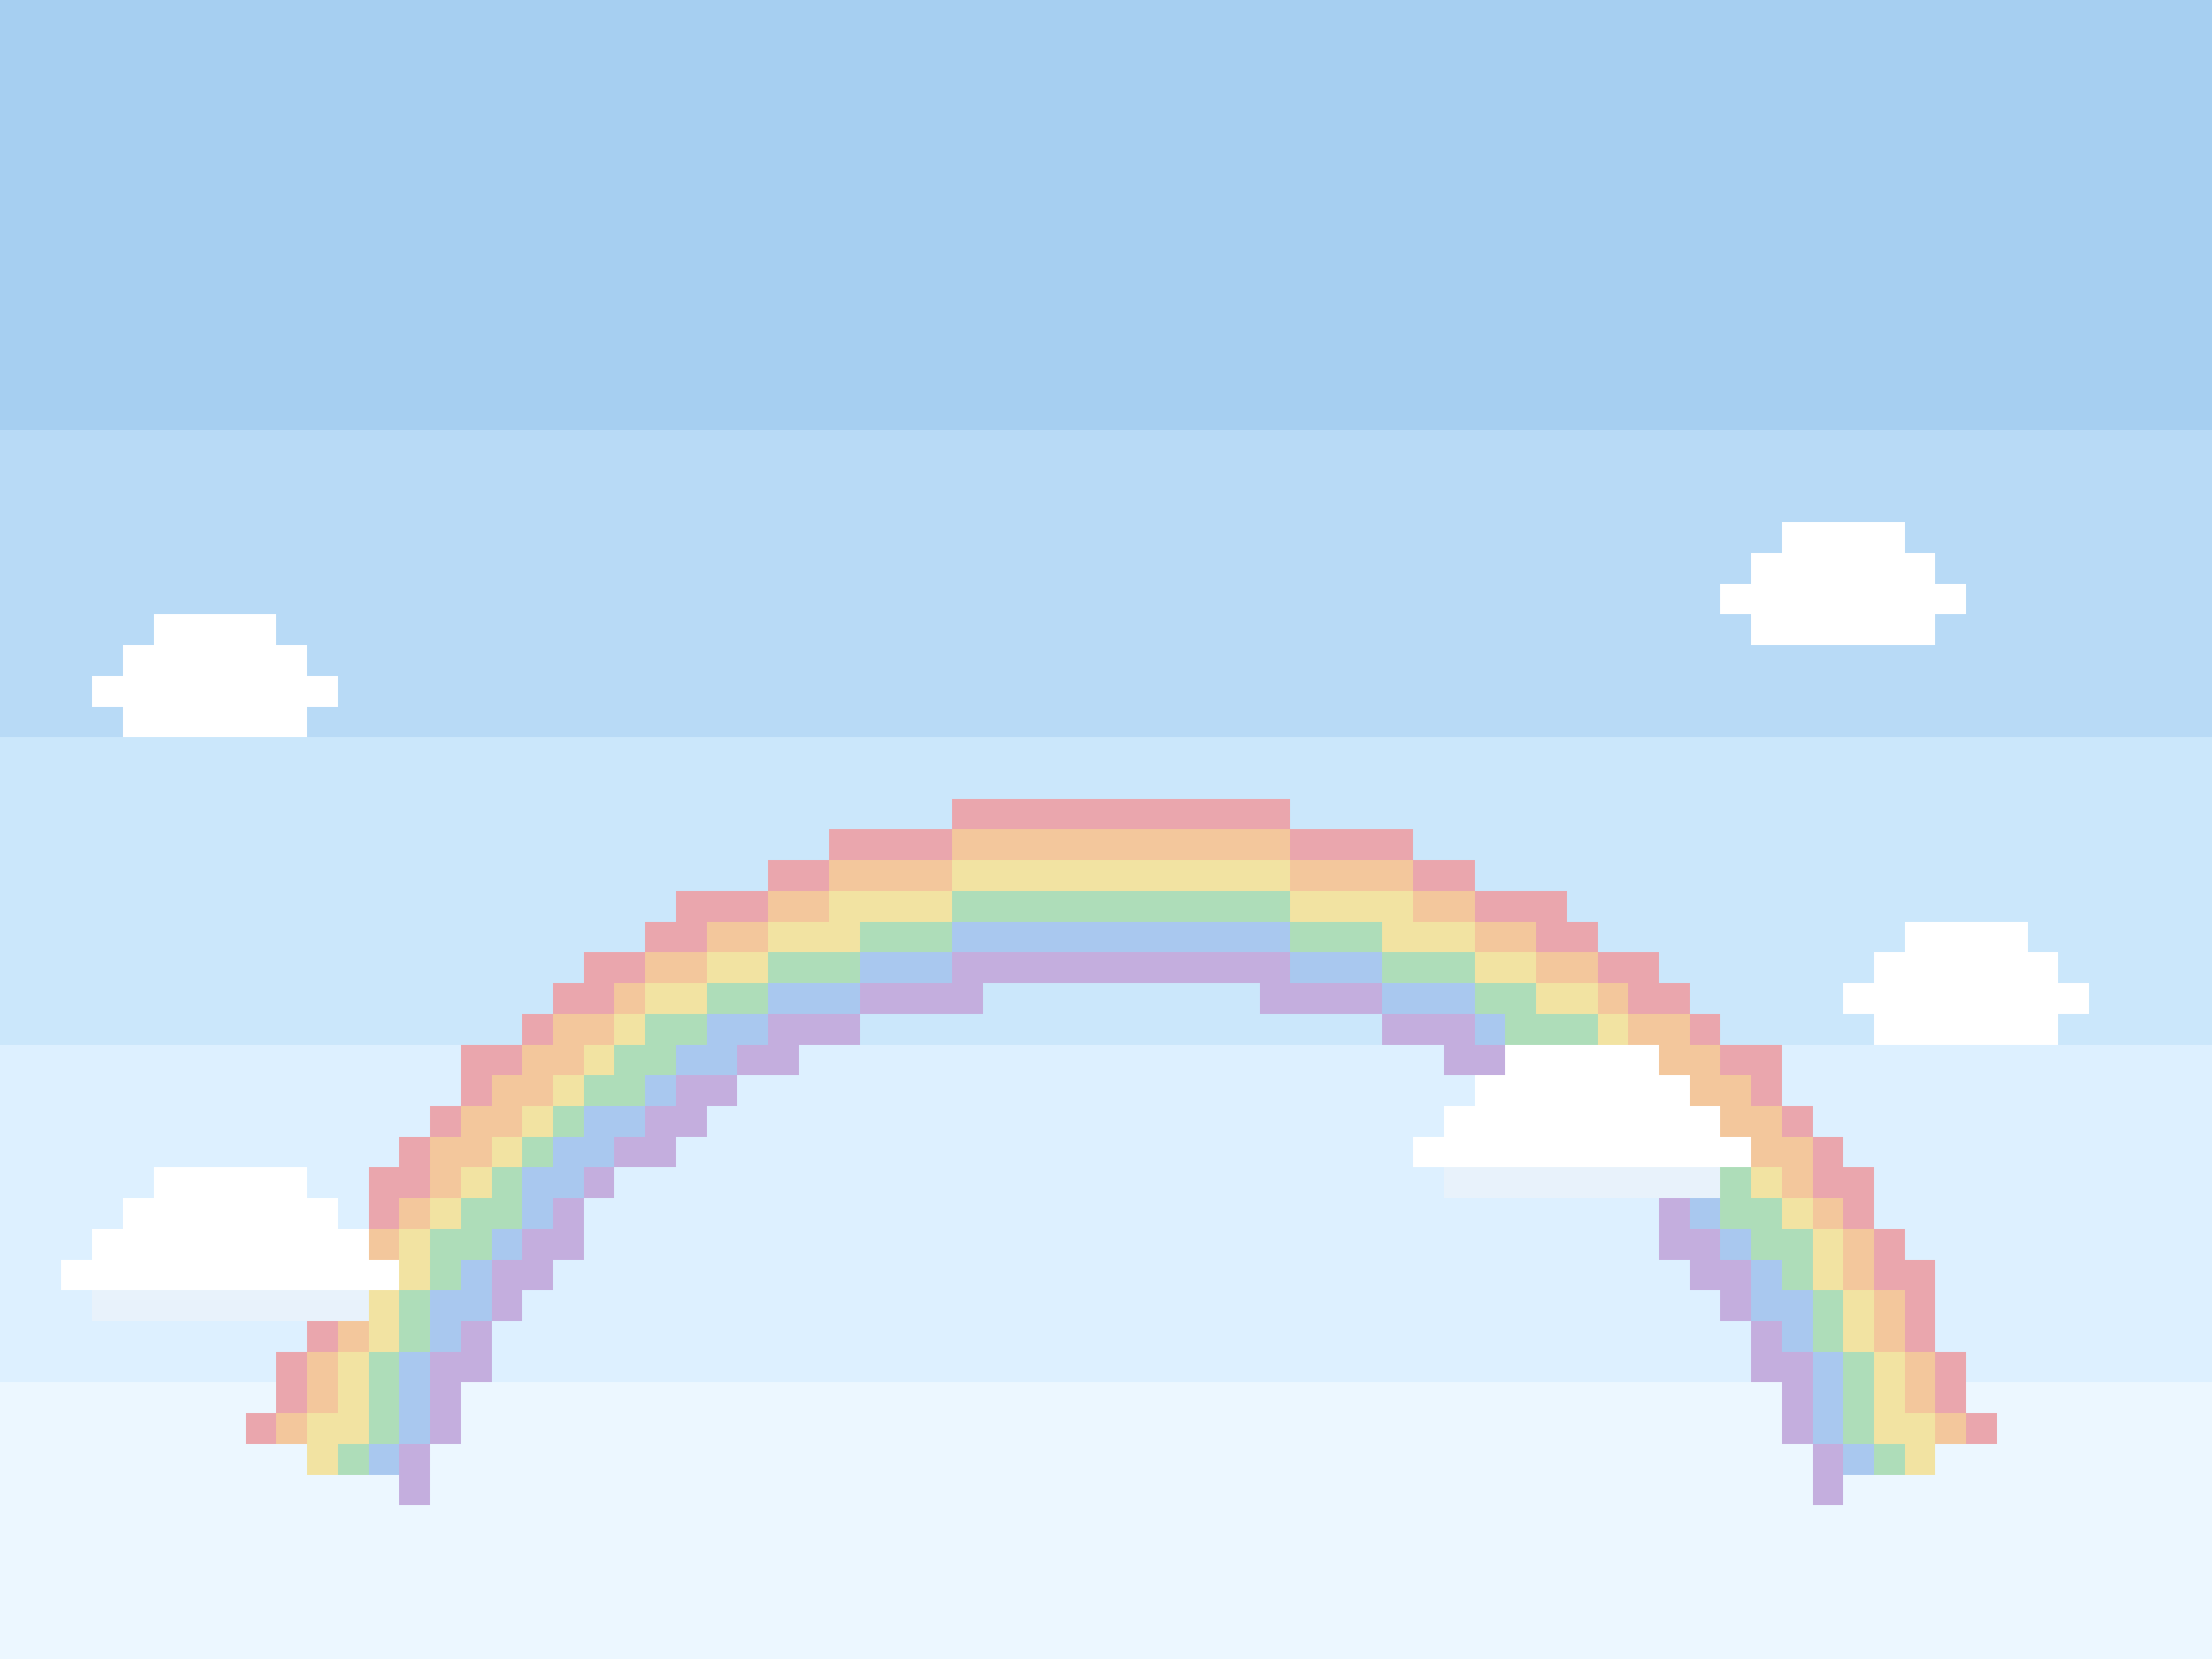
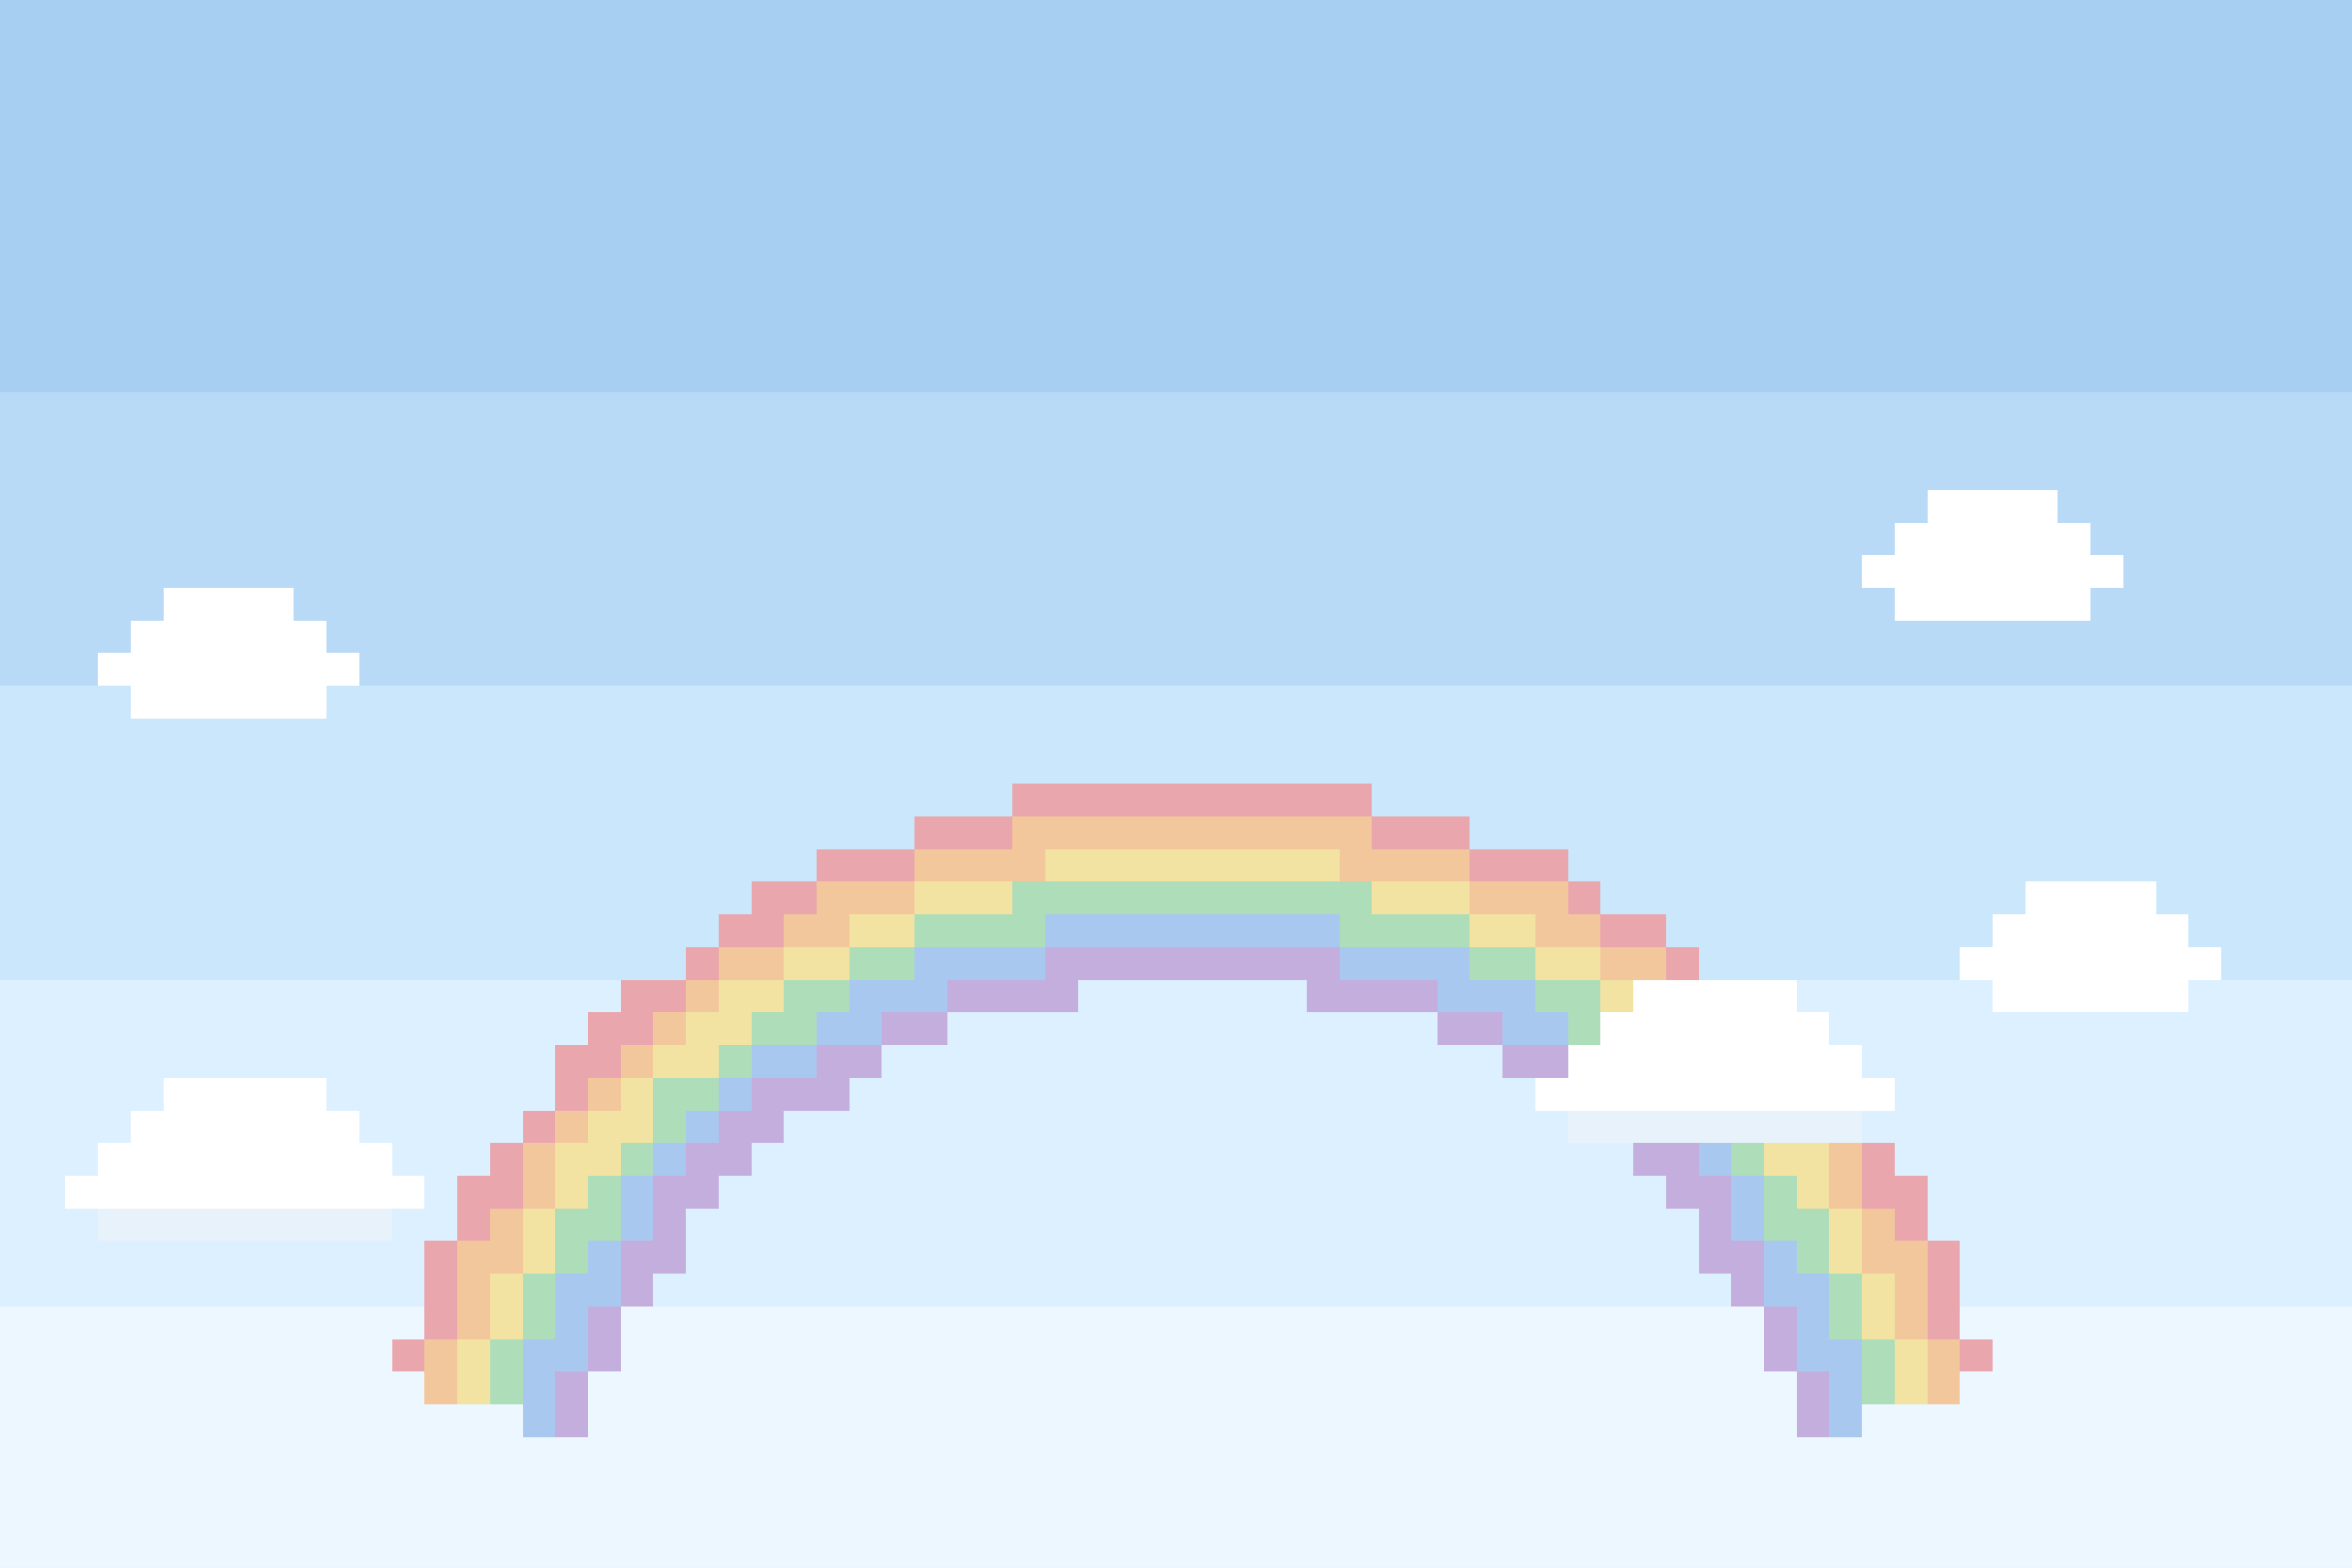
- <svg xmlns="http://www.w3.org/2000/svg" viewBox="0 0 72 54" shape-rendering="crispEdges" preserveAspectRatio="xMidYMid slice">
+ <svg xmlns="http://www.w3.org/2000/svg" viewBox="0 0 72 48" shape-rendering="crispEdges" preserveAspectRatio="xMidYMid slice">
  <rect x="0" y="0" width="72.02" height="1.02" fill="#a6cff1" />
  <rect x="0" y="1" width="72.02" height="1.02" fill="#a6cff1" />
  <rect x="0" y="2" width="72.02" height="1.02" fill="#a6cff1" />
  <rect x="0" y="3" width="72.02" height="1.02" fill="#a6cff1" />
  <rect x="0" y="4" width="72.02" height="1.02" fill="#a6cff1" />
  <rect x="0" y="5" width="72.02" height="1.02" fill="#a6cff1" />
  <rect x="0" y="6" width="72.02" height="1.02" fill="#a6cff1" />
  <rect x="0" y="7" width="72.02" height="1.02" fill="#a6cff1" />
  <rect x="0" y="8" width="72.02" height="1.02" fill="#a6cff1" />
  <rect x="0" y="9" width="72.02" height="1.02" fill="#a6cff1" />
  <rect x="0" y="10" width="72.02" height="1.02" fill="#a6cff1" />
  <rect x="0" y="11" width="72.02" height="1.02" fill="#a6cff1" />
-   <rect x="0" y="12" width="72.02" height="1.02" fill="#a6cff1" />
-   <rect x="0" y="13" width="72.02" height="1.02" fill="#a6cff1" />
+   <rect x="0" y="12" width="72.02" height="1.02" fill="#b8daf6" />
+   <rect x="0" y="13" width="72.02" height="1.02" fill="#b8daf6" />
  <rect x="0" y="14" width="72.02" height="1.02" fill="#b8daf6" />
-   <rect x="0" y="15" width="72.02" height="1.02" fill="#b8daf6" />
-   <rect x="0" y="16" width="72.02" height="1.02" fill="#b8daf6" />
-   <rect x="0" y="17" width="58.02" height="1.02" fill="#b8daf6" />
-   <rect x="58" y="17" width="4.02" height="1.02" fill="#FFFFFF" />
-   <rect x="62" y="17" width="10.02" height="1.02" fill="#b8daf6" />
-   <rect x="0" y="18" width="57.02" height="1.02" fill="#b8daf6" />
-   <rect x="57" y="18" width="6.02" height="1.02" fill="#FFFFFF" />
-   <rect x="63" y="18" width="9.02" height="1.02" fill="#b8daf6" />
-   <rect x="0" y="19" width="56.02" height="1.02" fill="#b8daf6" />
-   <rect x="56" y="19" width="8.02" height="1.02" fill="#FFFFFF" />
-   <rect x="64" y="19" width="8.02" height="1.02" fill="#b8daf6" />
-   <rect x="0" y="20" width="5.02" height="1.02" fill="#b8daf6" />
-   <rect x="5" y="20" width="4.02" height="1.02" fill="#FFFFFF" />
-   <rect x="9" y="20" width="48.02" height="1.02" fill="#b8daf6" />
-   <rect x="57" y="20" width="6.02" height="1.02" fill="#FFFFFF" />
-   <rect x="63" y="20" width="9.02" height="1.02" fill="#b8daf6" />
-   <rect x="0" y="21" width="4.02" height="1.02" fill="#b8daf6" />
+   <rect x="0" y="15" width="59.02" height="1.02" fill="#b8daf6" />
+   <rect x="59" y="15" width="4.02" height="1.02" fill="#FFFFFF" />
+   <rect x="63" y="15" width="9.02" height="1.02" fill="#b8daf6" />
+   <rect x="0" y="16" width="58.02" height="1.02" fill="#b8daf6" />
+   <rect x="58" y="16" width="6.02" height="1.02" fill="#FFFFFF" />
+   <rect x="64" y="16" width="8.02" height="1.02" fill="#b8daf6" />
+   <rect x="0" y="17" width="57.02" height="1.02" fill="#b8daf6" />
+   <rect x="57" y="17" width="8.02" height="1.02" fill="#FFFFFF" />
+   <rect x="65" y="17" width="7.02" height="1.02" fill="#b8daf6" />
+   <rect x="0" y="18" width="5.02" height="1.02" fill="#b8daf6" />
+   <rect x="5" y="18" width="4.02" height="1.02" fill="#FFFFFF" />
+   <rect x="9" y="18" width="49.02" height="1.02" fill="#b8daf6" />
+   <rect x="58" y="18" width="6.02" height="1.02" fill="#FFFFFF" />
+   <rect x="64" y="18" width="8.02" height="1.02" fill="#b8daf6" />
+   <rect x="0" y="19" width="4.02" height="1.02" fill="#b8daf6" />
+   <rect x="4" y="19" width="6.02" height="1.02" fill="#FFFFFF" />
+   <rect x="10" y="19" width="62.02" height="1.02" fill="#b8daf6" />
+   <rect x="0" y="20" width="3.02" height="1.02" fill="#b8daf6" />
+   <rect x="3" y="20" width="8.02" height="1.02" fill="#FFFFFF" />
+   <rect x="11" y="20" width="61.02" height="1.02" fill="#b8daf6" />
+   <rect x="0" y="21" width="4.02" height="1.02" fill="#cbe7fb" />
  <rect x="4" y="21" width="6.02" height="1.02" fill="#FFFFFF" />
-   <rect x="10" y="21" width="62.02" height="1.02" fill="#b8daf6" />
-   <rect x="0" y="22" width="3.02" height="1.02" fill="#b8daf6" />
-   <rect x="3" y="22" width="8.02" height="1.02" fill="#FFFFFF" />
-   <rect x="11" y="22" width="61.02" height="1.02" fill="#b8daf6" />
-   <rect x="0" y="23" width="4.02" height="1.02" fill="#b8daf6" />
-   <rect x="4" y="23" width="6.02" height="1.02" fill="#FFFFFF" />
-   <rect x="10" y="23" width="62.02" height="1.02" fill="#b8daf6" />
-   <rect x="0" y="24" width="72.02" height="1.02" fill="#cbe7fb" />
-   <rect x="0" y="25" width="72.02" height="1.02" fill="#cbe7fb" />
-   <rect x="0" y="26" width="31.02" height="1.02" fill="#cbe7fb" />
-   <rect x="31" y="26" width="11.02" height="1.02" fill="#eaa6ad" />
-   <rect x="42" y="26" width="30.02" height="1.02" fill="#cbe7fb" />
-   <rect x="0" y="27" width="27.02" height="1.02" fill="#cbe7fb" />
-   <rect x="27" y="27" width="4.02" height="1.02" fill="#eaa6ad" />
-   <rect x="31" y="27" width="11.02" height="1.02" fill="#f3c79c" />
-   <rect x="42" y="27" width="4.02" height="1.02" fill="#eaa6ad" />
-   <rect x="46" y="27" width="26.02" height="1.02" fill="#cbe7fb" />
-   <rect x="0" y="28" width="25.02" height="1.02" fill="#cbe7fb" />
-   <rect x="25" y="28" width="2.02" height="1.02" fill="#eaa6ad" />
-   <rect x="27" y="28" width="4.02" height="1.02" fill="#f3c79c" />
-   <rect x="31" y="28" width="11.02" height="1.02" fill="#f2e3a2" />
-   <rect x="42" y="28" width="4.02" height="1.02" fill="#f3c79c" />
-   <rect x="46" y="28" width="2.02" height="1.02" fill="#eaa6ad" />
-   <rect x="48" y="28" width="24.02" height="1.02" fill="#cbe7fb" />
-   <rect x="0" y="29" width="22.02" height="1.02" fill="#cbe7fb" />
-   <rect x="22" y="29" width="3.02" height="1.02" fill="#eaa6ad" />
-   <rect x="25" y="29" width="2.02" height="1.02" fill="#f3c79c" />
-   <rect x="27" y="29" width="4.02" height="1.02" fill="#f2e3a2" />
-   <rect x="31" y="29" width="11.02" height="1.02" fill="#aeddb9" />
-   <rect x="42" y="29" width="4.02" height="1.02" fill="#f2e3a2" />
-   <rect x="46" y="29" width="2.02" height="1.02" fill="#f3c79c" />
-   <rect x="48" y="29" width="3.02" height="1.02" fill="#eaa6ad" />
-   <rect x="51" y="29" width="21.02" height="1.02" fill="#cbe7fb" />
-   <rect x="0" y="30" width="21.02" height="1.02" fill="#cbe7fb" />
-   <rect x="21" y="30" width="2.02" height="1.02" fill="#eaa6ad" />
-   <rect x="23" y="30" width="2.02" height="1.02" fill="#f3c79c" />
-   <rect x="25" y="30" width="3.02" height="1.02" fill="#f2e3a2" />
-   <rect x="28" y="30" width="3.02" height="1.02" fill="#aeddb9" />
-   <rect x="31" y="30" width="11.02" height="1.02" fill="#a9c8ef" />
-   <rect x="42" y="30" width="3.02" height="1.02" fill="#aeddb9" />
-   <rect x="45" y="30" width="3.02" height="1.02" fill="#f2e3a2" />
-   <rect x="48" y="30" width="2.02" height="1.02" fill="#f3c79c" />
-   <rect x="50" y="30" width="2.02" height="1.02" fill="#eaa6ad" />
-   <rect x="52" y="30" width="10.02" height="1.02" fill="#cbe7fb" />
-   <rect x="62" y="30" width="4.02" height="1.02" fill="#FFFFFF" />
-   <rect x="66" y="30" width="6.02" height="1.02" fill="#cbe7fb" />
-   <rect x="0" y="31" width="19.02" height="1.02" fill="#cbe7fb" />
-   <rect x="19" y="31" width="2.02" height="1.02" fill="#eaa6ad" />
-   <rect x="21" y="31" width="2.02" height="1.02" fill="#f3c79c" />
-   <rect x="23" y="31" width="2.02" height="1.02" fill="#f2e3a2" />
-   <rect x="25" y="31" width="3.02" height="1.02" fill="#aeddb9" />
-   <rect x="28" y="31" width="3.02" height="1.02" fill="#a9c8ef" />
-   <rect x="31" y="31" width="11.02" height="1.02" fill="#c4aede" />
-   <rect x="42" y="31" width="3.02" height="1.02" fill="#a9c8ef" />
-   <rect x="45" y="31" width="3.02" height="1.02" fill="#aeddb9" />
-   <rect x="48" y="31" width="2.02" height="1.02" fill="#f2e3a2" />
-   <rect x="50" y="31" width="2.02" height="1.02" fill="#f3c79c" />
-   <rect x="52" y="31" width="2.02" height="1.02" fill="#eaa6ad" />
-   <rect x="54" y="31" width="7.02" height="1.02" fill="#cbe7fb" />
-   <rect x="61" y="31" width="6.02" height="1.02" fill="#FFFFFF" />
-   <rect x="67" y="31" width="5.02" height="1.02" fill="#cbe7fb" />
-   <rect x="0" y="32" width="18.02" height="1.02" fill="#cbe7fb" />
-   <rect x="18" y="32" width="2.02" height="1.02" fill="#eaa6ad" />
-   <rect x="20" y="32" width="1.02" height="1.02" fill="#f3c79c" />
-   <rect x="21" y="32" width="2.02" height="1.02" fill="#f2e3a2" />
-   <rect x="23" y="32" width="2.02" height="1.02" fill="#aeddb9" />
-   <rect x="25" y="32" width="3.02" height="1.02" fill="#a9c8ef" />
-   <rect x="28" y="32" width="4.02" height="1.02" fill="#c4aede" />
-   <rect x="32" y="32" width="9.02" height="1.02" fill="#cbe7fb" />
-   <rect x="41" y="32" width="4.02" height="1.02" fill="#c4aede" />
-   <rect x="45" y="32" width="3.02" height="1.02" fill="#a9c8ef" />
-   <rect x="48" y="32" width="2.02" height="1.02" fill="#aeddb9" />
-   <rect x="50" y="32" width="2.02" height="1.02" fill="#f2e3a2" />
-   <rect x="52" y="32" width="1.02" height="1.02" fill="#f3c79c" />
-   <rect x="53" y="32" width="2.02" height="1.02" fill="#eaa6ad" />
-   <rect x="55" y="32" width="5.02" height="1.02" fill="#cbe7fb" />
-   <rect x="60" y="32" width="8.02" height="1.02" fill="#FFFFFF" />
-   <rect x="68" y="32" width="4.02" height="1.02" fill="#cbe7fb" />
-   <rect x="0" y="33" width="17.02" height="1.02" fill="#cbe7fb" />
+   <rect x="10" y="21" width="62.02" height="1.02" fill="#cbe7fb" />
+   <rect x="0" y="22" width="72.02" height="1.02" fill="#cbe7fb" />
+   <rect x="0" y="23" width="72.02" height="1.02" fill="#cbe7fb" />
+   <rect x="0" y="24" width="31.02" height="1.02" fill="#cbe7fb" />
+   <rect x="31" y="24" width="11.02" height="1.02" fill="#eaa6ad" />
+   <rect x="42" y="24" width="30.02" height="1.02" fill="#cbe7fb" />
+   <rect x="0" y="25" width="28.02" height="1.02" fill="#cbe7fb" />
+   <rect x="28" y="25" width="3.02" height="1.02" fill="#eaa6ad" />
+   <rect x="31" y="25" width="11.02" height="1.02" fill="#f3c79c" />
+   <rect x="42" y="25" width="3.02" height="1.02" fill="#eaa6ad" />
+   <rect x="45" y="25" width="27.02" height="1.02" fill="#cbe7fb" />
+   <rect x="0" y="26" width="25.02" height="1.02" fill="#cbe7fb" />
+   <rect x="25" y="26" width="3.02" height="1.02" fill="#eaa6ad" />
+   <rect x="28" y="26" width="4.02" height="1.02" fill="#f3c79c" />
+   <rect x="32" y="26" width="9.02" height="1.02" fill="#f2e3a2" />
+   <rect x="41" y="26" width="4.02" height="1.02" fill="#f3c79c" />
+   <rect x="45" y="26" width="3.02" height="1.02" fill="#eaa6ad" />
+   <rect x="48" y="26" width="24.02" height="1.02" fill="#cbe7fb" />
+   <rect x="0" y="27" width="23.02" height="1.02" fill="#cbe7fb" />
+   <rect x="23" y="27" width="2.02" height="1.02" fill="#eaa6ad" />
+   <rect x="25" y="27" width="3.02" height="1.02" fill="#f3c79c" />
+   <rect x="28" y="27" width="3.02" height="1.02" fill="#f2e3a2" />
+   <rect x="31" y="27" width="11.02" height="1.02" fill="#aeddb9" />
+   <rect x="42" y="27" width="3.02" height="1.02" fill="#f2e3a2" />
+   <rect x="45" y="27" width="3.02" height="1.02" fill="#f3c79c" />
+   <rect x="48" y="27" width="1.02" height="1.02" fill="#eaa6ad" />
+   <rect x="49" y="27" width="13.02" height="1.02" fill="#cbe7fb" />
+   <rect x="62" y="27" width="4.02" height="1.02" fill="#FFFFFF" />
+   <rect x="66" y="27" width="6.02" height="1.02" fill="#cbe7fb" />
+   <rect x="0" y="28" width="22.02" height="1.02" fill="#cbe7fb" />
+   <rect x="22" y="28" width="2.02" height="1.02" fill="#eaa6ad" />
+   <rect x="24" y="28" width="2.02" height="1.02" fill="#f3c79c" />
+   <rect x="26" y="28" width="2.02" height="1.02" fill="#f2e3a2" />
+   <rect x="28" y="28" width="4.02" height="1.02" fill="#aeddb9" />
+   <rect x="32" y="28" width="9.02" height="1.02" fill="#a9c8ef" />
+   <rect x="41" y="28" width="4.02" height="1.02" fill="#aeddb9" />
+   <rect x="45" y="28" width="2.02" height="1.02" fill="#f2e3a2" />
+   <rect x="47" y="28" width="2.02" height="1.02" fill="#f3c79c" />
+   <rect x="49" y="28" width="2.02" height="1.02" fill="#eaa6ad" />
+   <rect x="51" y="28" width="10.02" height="1.02" fill="#cbe7fb" />
+   <rect x="61" y="28" width="6.02" height="1.02" fill="#FFFFFF" />
+   <rect x="67" y="28" width="5.02" height="1.02" fill="#cbe7fb" />
+   <rect x="0" y="29" width="21.02" height="1.02" fill="#cbe7fb" />
+   <rect x="21" y="29" width="1.02" height="1.02" fill="#eaa6ad" />
+   <rect x="22" y="29" width="2.02" height="1.02" fill="#f3c79c" />
+   <rect x="24" y="29" width="2.02" height="1.02" fill="#f2e3a2" />
+   <rect x="26" y="29" width="2.02" height="1.02" fill="#aeddb9" />
+   <rect x="28" y="29" width="4.02" height="1.02" fill="#a9c8ef" />
+   <rect x="32" y="29" width="9.02" height="1.02" fill="#c4aede" />
+   <rect x="41" y="29" width="4.02" height="1.02" fill="#a9c8ef" />
+   <rect x="45" y="29" width="2.02" height="1.02" fill="#aeddb9" />
+   <rect x="47" y="29" width="2.02" height="1.02" fill="#f2e3a2" />
+   <rect x="49" y="29" width="2.02" height="1.02" fill="#f3c79c" />
+   <rect x="51" y="29" width="1.02" height="1.02" fill="#eaa6ad" />
+   <rect x="52" y="29" width="8.02" height="1.02" fill="#cbe7fb" />
+   <rect x="60" y="29" width="8.02" height="1.02" fill="#FFFFFF" />
+   <rect x="68" y="29" width="4.02" height="1.02" fill="#cbe7fb" />
+   <rect x="0" y="30" width="19.02" height="1.02" fill="#ddf0ff" />
+   <rect x="19" y="30" width="2.02" height="1.02" fill="#eaa6ad" />
+   <rect x="21" y="30" width="1.02" height="1.02" fill="#f3c79c" />
+   <rect x="22" y="30" width="2.02" height="1.02" fill="#f2e3a2" />
+   <rect x="24" y="30" width="2.02" height="1.02" fill="#aeddb9" />
+   <rect x="26" y="30" width="3.02" height="1.02" fill="#a9c8ef" />
+   <rect x="29" y="30" width="4.02" height="1.02" fill="#c4aede" />
+   <rect x="33" y="30" width="7.02" height="1.02" fill="#ddf0ff" />
+   <rect x="40" y="30" width="4.02" height="1.02" fill="#c4aede" />
+   <rect x="44" y="30" width="3.02" height="1.02" fill="#a9c8ef" />
+   <rect x="47" y="30" width="2.02" height="1.02" fill="#aeddb9" />
+   <rect x="49" y="30" width="1.02" height="1.02" fill="#f2e3a2" />
+   <rect x="50" y="30" width="5.02" height="1.02" fill="#FFFFFF" />
+   <rect x="55" y="30" width="6.02" height="1.02" fill="#ddf0ff" />
+   <rect x="61" y="30" width="6.02" height="1.02" fill="#FFFFFF" />
+   <rect x="67" y="30" width="5.02" height="1.02" fill="#ddf0ff" />
+   <rect x="0" y="31" width="18.02" height="1.02" fill="#ddf0ff" />
+   <rect x="18" y="31" width="2.02" height="1.02" fill="#eaa6ad" />
+   <rect x="20" y="31" width="1.02" height="1.02" fill="#f3c79c" />
+   <rect x="21" y="31" width="2.02" height="1.02" fill="#f2e3a2" />
+   <rect x="23" y="31" width="2.02" height="1.02" fill="#aeddb9" />
+   <rect x="25" y="31" width="2.02" height="1.02" fill="#a9c8ef" />
+   <rect x="27" y="31" width="2.02" height="1.02" fill="#c4aede" />
+   <rect x="29" y="31" width="15.02" height="1.02" fill="#ddf0ff" />
+   <rect x="44" y="31" width="2.02" height="1.02" fill="#c4aede" />
+   <rect x="46" y="31" width="2.02" height="1.02" fill="#a9c8ef" />
+   <rect x="48" y="31" width="1.02" height="1.02" fill="#aeddb9" />
+   <rect x="49" y="31" width="7.02" height="1.02" fill="#FFFFFF" />
+   <rect x="56" y="31" width="16.02" height="1.02" fill="#ddf0ff" />
+   <rect x="0" y="32" width="17.02" height="1.02" fill="#ddf0ff" />
+   <rect x="17" y="32" width="2.02" height="1.02" fill="#eaa6ad" />
+   <rect x="19" y="32" width="1.02" height="1.02" fill="#f3c79c" />
+   <rect x="20" y="32" width="2.02" height="1.02" fill="#f2e3a2" />
+   <rect x="22" y="32" width="1.02" height="1.02" fill="#aeddb9" />
+   <rect x="23" y="32" width="2.02" height="1.02" fill="#a9c8ef" />
+   <rect x="25" y="32" width="2.02" height="1.02" fill="#c4aede" />
+   <rect x="27" y="32" width="19.02" height="1.02" fill="#ddf0ff" />
+   <rect x="46" y="32" width="2.02" height="1.02" fill="#c4aede" />
+   <rect x="48" y="32" width="9.02" height="1.02" fill="#FFFFFF" />
+   <rect x="57" y="32" width="15.02" height="1.02" fill="#ddf0ff" />
+   <rect x="0" y="33" width="5.02" height="1.02" fill="#ddf0ff" />
+   <rect x="5" y="33" width="5.02" height="1.02" fill="#FFFFFF" />
+   <rect x="10" y="33" width="7.02" height="1.02" fill="#ddf0ff" />
  <rect x="17" y="33" width="1.02" height="1.02" fill="#eaa6ad" />
-   <rect x="18" y="33" width="2.02" height="1.02" fill="#f3c79c" />
-   <rect x="20" y="33" width="1.02" height="1.02" fill="#f2e3a2" />
-   <rect x="21" y="33" width="2.02" height="1.02" fill="#aeddb9" />
-   <rect x="23" y="33" width="2.02" height="1.02" fill="#a9c8ef" />
-   <rect x="25" y="33" width="3.02" height="1.02" fill="#c4aede" />
-   <rect x="28" y="33" width="17.02" height="1.02" fill="#cbe7fb" />
-   <rect x="45" y="33" width="3.02" height="1.02" fill="#c4aede" />
-   <rect x="48" y="33" width="1.02" height="1.02" fill="#a9c8ef" />
-   <rect x="49" y="33" width="3.02" height="1.02" fill="#aeddb9" />
-   <rect x="52" y="33" width="1.02" height="1.02" fill="#f2e3a2" />
-   <rect x="53" y="33" width="2.02" height="1.02" fill="#f3c79c" />
-   <rect x="55" y="33" width="1.02" height="1.02" fill="#eaa6ad" />
-   <rect x="56" y="33" width="5.02" height="1.02" fill="#cbe7fb" />
-   <rect x="61" y="33" width="6.02" height="1.02" fill="#FFFFFF" />
-   <rect x="67" y="33" width="5.02" height="1.02" fill="#cbe7fb" />
-   <rect x="0" y="34" width="15.02" height="1.02" fill="#ddf0ff" />
-   <rect x="15" y="34" width="2.02" height="1.02" fill="#eaa6ad" />
-   <rect x="17" y="34" width="2.02" height="1.02" fill="#f3c79c" />
-   <rect x="19" y="34" width="1.02" height="1.02" fill="#f2e3a2" />
-   <rect x="20" y="34" width="2.02" height="1.02" fill="#aeddb9" />
-   <rect x="22" y="34" width="2.02" height="1.02" fill="#a9c8ef" />
-   <rect x="24" y="34" width="2.02" height="1.02" fill="#c4aede" />
-   <rect x="26" y="34" width="21.02" height="1.02" fill="#ddf0ff" />
-   <rect x="47" y="34" width="2.02" height="1.02" fill="#c4aede" />
-   <rect x="49" y="34" width="5.02" height="1.02" fill="#FFFFFF" />
-   <rect x="54" y="34" width="2.02" height="1.02" fill="#f3c79c" />
-   <rect x="56" y="34" width="2.02" height="1.02" fill="#eaa6ad" />
-   <rect x="58" y="34" width="14.02" height="1.02" fill="#ddf0ff" />
-   <rect x="0" y="35" width="15.02" height="1.02" fill="#ddf0ff" />
+   <rect x="18" y="33" width="1.02" height="1.02" fill="#f3c79c" />
+   <rect x="19" y="33" width="1.02" height="1.02" fill="#f2e3a2" />
+   <rect x="20" y="33" width="2.02" height="1.02" fill="#aeddb9" />
+   <rect x="22" y="33" width="1.02" height="1.02" fill="#a9c8ef" />
+   <rect x="23" y="33" width="3.02" height="1.02" fill="#c4aede" />
+   <rect x="26" y="33" width="21.02" height="1.02" fill="#ddf0ff" />
+   <rect x="47" y="33" width="11.02" height="1.02" fill="#FFFFFF" />
+   <rect x="58" y="33" width="14.02" height="1.02" fill="#ddf0ff" />
+   <rect x="0" y="34" width="4.02" height="1.02" fill="#ddf0ff" />
+   <rect x="4" y="34" width="7.02" height="1.02" fill="#FFFFFF" />
+   <rect x="11" y="34" width="5.02" height="1.02" fill="#ddf0ff" />
+   <rect x="16" y="34" width="1.02" height="1.02" fill="#eaa6ad" />
+   <rect x="17" y="34" width="1.02" height="1.02" fill="#f3c79c" />
+   <rect x="18" y="34" width="2.02" height="1.02" fill="#f2e3a2" />
+   <rect x="20" y="34" width="1.02" height="1.02" fill="#aeddb9" />
+   <rect x="21" y="34" width="1.02" height="1.02" fill="#a9c8ef" />
+   <rect x="22" y="34" width="2.02" height="1.02" fill="#c4aede" />
+   <rect x="24" y="34" width="24.02" height="1.02" fill="#ddf0ff" />
+   <rect x="48" y="34" width="9.02" height="1.02" fill="#e8f2fb" />
+   <rect x="57" y="34" width="15.02" height="1.02" fill="#ddf0ff" />
+   <rect x="0" y="35" width="3.02" height="1.02" fill="#ddf0ff" />
+   <rect x="3" y="35" width="9.02" height="1.02" fill="#FFFFFF" />
+   <rect x="12" y="35" width="3.02" height="1.02" fill="#ddf0ff" />
  <rect x="15" y="35" width="1.02" height="1.02" fill="#eaa6ad" />
-   <rect x="16" y="35" width="2.02" height="1.02" fill="#f3c79c" />
-   <rect x="18" y="35" width="1.02" height="1.02" fill="#f2e3a2" />
-   <rect x="19" y="35" width="2.02" height="1.02" fill="#aeddb9" />
-   <rect x="21" y="35" width="1.02" height="1.02" fill="#a9c8ef" />
-   <rect x="22" y="35" width="2.02" height="1.02" fill="#c4aede" />
-   <rect x="24" y="35" width="24.02" height="1.02" fill="#ddf0ff" />
-   <rect x="48" y="35" width="7.02" height="1.02" fill="#FFFFFF" />
-   <rect x="55" y="35" width="2.02" height="1.02" fill="#f3c79c" />
+   <rect x="16" y="35" width="1.02" height="1.02" fill="#f3c79c" />
+   <rect x="17" y="35" width="2.02" height="1.02" fill="#f2e3a2" />
+   <rect x="19" y="35" width="1.02" height="1.02" fill="#aeddb9" />
+   <rect x="20" y="35" width="1.02" height="1.02" fill="#a9c8ef" />
+   <rect x="21" y="35" width="2.02" height="1.02" fill="#c4aede" />
+   <rect x="23" y="35" width="27.02" height="1.02" fill="#ddf0ff" />
+   <rect x="50" y="35" width="2.02" height="1.02" fill="#c4aede" />
+   <rect x="52" y="35" width="1.02" height="1.02" fill="#a9c8ef" />
+   <rect x="53" y="35" width="1.02" height="1.02" fill="#aeddb9" />
+   <rect x="54" y="35" width="2.02" height="1.02" fill="#f2e3a2" />
+   <rect x="56" y="35" width="1.02" height="1.02" fill="#f3c79c" />
  <rect x="57" y="35" width="1.02" height="1.02" fill="#eaa6ad" />
  <rect x="58" y="35" width="14.02" height="1.02" fill="#ddf0ff" />
-   <rect x="0" y="36" width="14.02" height="1.02" fill="#ddf0ff" />
-   <rect x="14" y="36" width="1.02" height="1.02" fill="#eaa6ad" />
-   <rect x="15" y="36" width="2.02" height="1.02" fill="#f3c79c" />
+   <rect x="0" y="36" width="2.02" height="1.02" fill="#ddf0ff" />
+   <rect x="2" y="36" width="11.02" height="1.02" fill="#FFFFFF" />
+   <rect x="13" y="36" width="1.02" height="1.02" fill="#ddf0ff" />
+   <rect x="14" y="36" width="2.02" height="1.02" fill="#eaa6ad" />
+   <rect x="16" y="36" width="1.02" height="1.02" fill="#f3c79c" />
  <rect x="17" y="36" width="1.02" height="1.02" fill="#f2e3a2" />
  <rect x="18" y="36" width="1.02" height="1.02" fill="#aeddb9" />
-   <rect x="19" y="36" width="2.02" height="1.02" fill="#a9c8ef" />
-   <rect x="21" y="36" width="2.02" height="1.02" fill="#c4aede" />
-   <rect x="23" y="36" width="24.02" height="1.02" fill="#ddf0ff" />
-   <rect x="47" y="36" width="9.02" height="1.02" fill="#FFFFFF" />
-   <rect x="56" y="36" width="2.02" height="1.02" fill="#f3c79c" />
-   <rect x="58" y="36" width="1.02" height="1.02" fill="#eaa6ad" />
+   <rect x="19" y="36" width="1.02" height="1.02" fill="#a9c8ef" />
+   <rect x="20" y="36" width="2.02" height="1.02" fill="#c4aede" />
+   <rect x="22" y="36" width="29.02" height="1.02" fill="#ddf0ff" />
+   <rect x="51" y="36" width="2.02" height="1.02" fill="#c4aede" />
+   <rect x="53" y="36" width="1.02" height="1.02" fill="#a9c8ef" />
+   <rect x="54" y="36" width="1.02" height="1.02" fill="#aeddb9" />
+   <rect x="55" y="36" width="1.02" height="1.02" fill="#f2e3a2" />
+   <rect x="56" y="36" width="1.02" height="1.02" fill="#f3c79c" />
+   <rect x="57" y="36" width="2.02" height="1.02" fill="#eaa6ad" />
  <rect x="59" y="36" width="13.02" height="1.02" fill="#ddf0ff" />
-   <rect x="0" y="37" width="13.02" height="1.02" fill="#ddf0ff" />
-   <rect x="13" y="37" width="1.02" height="1.02" fill="#eaa6ad" />
-   <rect x="14" y="37" width="2.02" height="1.02" fill="#f3c79c" />
+   <rect x="0" y="37" width="3.02" height="1.02" fill="#ddf0ff" />
+   <rect x="3" y="37" width="9.02" height="1.02" fill="#e8f2fb" />
+   <rect x="12" y="37" width="2.02" height="1.02" fill="#ddf0ff" />
+   <rect x="14" y="37" width="1.02" height="1.02" fill="#eaa6ad" />
+   <rect x="15" y="37" width="1.02" height="1.02" fill="#f3c79c" />
  <rect x="16" y="37" width="1.02" height="1.02" fill="#f2e3a2" />
-   <rect x="17" y="37" width="1.02" height="1.02" fill="#aeddb9" />
-   <rect x="18" y="37" width="2.02" height="1.02" fill="#a9c8ef" />
-   <rect x="20" y="37" width="2.02" height="1.02" fill="#c4aede" />
-   <rect x="22" y="37" width="24.02" height="1.02" fill="#ddf0ff" />
-   <rect x="46" y="37" width="11.02" height="1.02" fill="#FFFFFF" />
-   <rect x="57" y="37" width="2.02" height="1.02" fill="#f3c79c" />
-   <rect x="59" y="37" width="1.02" height="1.02" fill="#eaa6ad" />
-   <rect x="60" y="37" width="12.02" height="1.02" fill="#ddf0ff" />
-   <rect x="0" y="38" width="5.02" height="1.02" fill="#ddf0ff" />
-   <rect x="5" y="38" width="5.02" height="1.02" fill="#FFFFFF" />
-   <rect x="10" y="38" width="2.02" height="1.02" fill="#ddf0ff" />
-   <rect x="12" y="38" width="2.02" height="1.02" fill="#eaa6ad" />
-   <rect x="14" y="38" width="1.02" height="1.02" fill="#f3c79c" />
-   <rect x="15" y="38" width="1.02" height="1.02" fill="#f2e3a2" />
-   <rect x="16" y="38" width="1.02" height="1.02" fill="#aeddb9" />
-   <rect x="17" y="38" width="2.02" height="1.02" fill="#a9c8ef" />
-   <rect x="19" y="38" width="1.02" height="1.02" fill="#c4aede" />
-   <rect x="20" y="38" width="27.02" height="1.02" fill="#ddf0ff" />
-   <rect x="47" y="38" width="9.02" height="1.02" fill="#e8f2fb" />
-   <rect x="56" y="38" width="1.02" height="1.02" fill="#aeddb9" />
-   <rect x="57" y="38" width="1.02" height="1.02" fill="#f2e3a2" />
-   <rect x="58" y="38" width="1.02" height="1.02" fill="#f3c79c" />
-   <rect x="59" y="38" width="2.02" height="1.02" fill="#eaa6ad" />
-   <rect x="61" y="38" width="11.02" height="1.02" fill="#ddf0ff" />
-   <rect x="0" y="39" width="4.02" height="1.02" fill="#ddf0ff" />
-   <rect x="4" y="39" width="7.02" height="1.02" fill="#FFFFFF" />
-   <rect x="11" y="39" width="1.02" height="1.02" fill="#ddf0ff" />
-   <rect x="12" y="39" width="1.02" height="1.02" fill="#eaa6ad" />
-   <rect x="13" y="39" width="1.02" height="1.02" fill="#f3c79c" />
-   <rect x="14" y="39" width="1.02" height="1.02" fill="#f2e3a2" />
-   <rect x="15" y="39" width="2.02" height="1.02" fill="#aeddb9" />
-   <rect x="17" y="39" width="1.02" height="1.02" fill="#a9c8ef" />
-   <rect x="18" y="39" width="1.02" height="1.02" fill="#c4aede" />
-   <rect x="19" y="39" width="35.02" height="1.02" fill="#ddf0ff" />
-   <rect x="54" y="39" width="1.02" height="1.02" fill="#c4aede" />
-   <rect x="55" y="39" width="1.02" height="1.02" fill="#a9c8ef" />
-   <rect x="56" y="39" width="2.02" height="1.02" fill="#aeddb9" />
-   <rect x="58" y="39" width="1.02" height="1.02" fill="#f2e3a2" />
-   <rect x="59" y="39" width="1.02" height="1.02" fill="#f3c79c" />
-   <rect x="60" y="39" width="1.02" height="1.02" fill="#eaa6ad" />
-   <rect x="61" y="39" width="11.02" height="1.02" fill="#ddf0ff" />
-   <rect x="0" y="40" width="3.02" height="1.02" fill="#ddf0ff" />
-   <rect x="3" y="40" width="9.02" height="1.02" fill="#FFFFFF" />
-   <rect x="12" y="40" width="1.02" height="1.02" fill="#f3c79c" />
-   <rect x="13" y="40" width="1.02" height="1.02" fill="#f2e3a2" />
-   <rect x="14" y="40" width="2.02" height="1.02" fill="#aeddb9" />
-   <rect x="16" y="40" width="1.02" height="1.02" fill="#a9c8ef" />
-   <rect x="17" y="40" width="2.02" height="1.02" fill="#c4aede" />
-   <rect x="19" y="40" width="35.02" height="1.02" fill="#ddf0ff" />
-   <rect x="54" y="40" width="2.02" height="1.02" fill="#c4aede" />
-   <rect x="56" y="40" width="1.02" height="1.02" fill="#a9c8ef" />
-   <rect x="57" y="40" width="2.02" height="1.02" fill="#aeddb9" />
-   <rect x="59" y="40" width="1.02" height="1.02" fill="#f2e3a2" />
-   <rect x="60" y="40" width="1.02" height="1.02" fill="#f3c79c" />
-   <rect x="61" y="40" width="1.02" height="1.02" fill="#eaa6ad" />
-   <rect x="62" y="40" width="10.02" height="1.02" fill="#ddf0ff" />
-   <rect x="0" y="41" width="2.02" height="1.02" fill="#ddf0ff" />
-   <rect x="2" y="41" width="11.02" height="1.02" fill="#FFFFFF" />
-   <rect x="13" y="41" width="1.02" height="1.02" fill="#f2e3a2" />
-   <rect x="14" y="41" width="1.02" height="1.02" fill="#aeddb9" />
-   <rect x="15" y="41" width="1.02" height="1.02" fill="#a9c8ef" />
-   <rect x="16" y="41" width="2.02" height="1.02" fill="#c4aede" />
-   <rect x="18" y="41" width="37.02" height="1.02" fill="#ddf0ff" />
-   <rect x="55" y="41" width="2.02" height="1.02" fill="#c4aede" />
-   <rect x="57" y="41" width="1.02" height="1.02" fill="#a9c8ef" />
-   <rect x="58" y="41" width="1.02" height="1.02" fill="#aeddb9" />
-   <rect x="59" y="41" width="1.02" height="1.02" fill="#f2e3a2" />
-   <rect x="60" y="41" width="1.02" height="1.02" fill="#f3c79c" />
-   <rect x="61" y="41" width="2.02" height="1.02" fill="#eaa6ad" />
-   <rect x="63" y="41" width="9.02" height="1.02" fill="#ddf0ff" />
-   <rect x="0" y="42" width="3.02" height="1.02" fill="#ddf0ff" />
-   <rect x="3" y="42" width="9.02" height="1.02" fill="#e8f2fb" />
-   <rect x="12" y="42" width="1.02" height="1.02" fill="#f2e3a2" />
-   <rect x="13" y="42" width="1.02" height="1.02" fill="#aeddb9" />
-   <rect x="14" y="42" width="2.02" height="1.02" fill="#a9c8ef" />
-   <rect x="16" y="42" width="1.02" height="1.02" fill="#c4aede" />
-   <rect x="17" y="42" width="39.02" height="1.02" fill="#ddf0ff" />
-   <rect x="56" y="42" width="1.02" height="1.02" fill="#c4aede" />
-   <rect x="57" y="42" width="2.02" height="1.02" fill="#a9c8ef" />
-   <rect x="59" y="42" width="1.02" height="1.02" fill="#aeddb9" />
-   <rect x="60" y="42" width="1.02" height="1.02" fill="#f2e3a2" />
-   <rect x="61" y="42" width="1.02" height="1.02" fill="#f3c79c" />
-   <rect x="62" y="42" width="1.02" height="1.02" fill="#eaa6ad" />
-   <rect x="63" y="42" width="9.02" height="1.02" fill="#ddf0ff" />
-   <rect x="0" y="43" width="10.02" height="1.02" fill="#ddf0ff" />
-   <rect x="10" y="43" width="1.02" height="1.02" fill="#eaa6ad" />
-   <rect x="11" y="43" width="1.02" height="1.02" fill="#f3c79c" />
-   <rect x="12" y="43" width="1.02" height="1.02" fill="#f2e3a2" />
-   <rect x="13" y="43" width="1.02" height="1.02" fill="#aeddb9" />
-   <rect x="14" y="43" width="1.02" height="1.02" fill="#a9c8ef" />
-   <rect x="15" y="43" width="1.02" height="1.02" fill="#c4aede" />
-   <rect x="16" y="43" width="41.02" height="1.02" fill="#ddf0ff" />
-   <rect x="57" y="43" width="1.02" height="1.02" fill="#c4aede" />
-   <rect x="58" y="43" width="1.02" height="1.02" fill="#a9c8ef" />
-   <rect x="59" y="43" width="1.02" height="1.02" fill="#aeddb9" />
-   <rect x="60" y="43" width="1.02" height="1.02" fill="#f2e3a2" />
-   <rect x="61" y="43" width="1.02" height="1.02" fill="#f3c79c" />
-   <rect x="62" y="43" width="1.02" height="1.02" fill="#eaa6ad" />
-   <rect x="63" y="43" width="9.02" height="1.02" fill="#ddf0ff" />
-   <rect x="0" y="44" width="9.02" height="1.02" fill="#ddf0ff" />
-   <rect x="9" y="44" width="1.02" height="1.02" fill="#eaa6ad" />
-   <rect x="10" y="44" width="1.02" height="1.02" fill="#f3c79c" />
-   <rect x="11" y="44" width="1.02" height="1.02" fill="#f2e3a2" />
-   <rect x="12" y="44" width="1.02" height="1.02" fill="#aeddb9" />
-   <rect x="13" y="44" width="1.02" height="1.02" fill="#a9c8ef" />
-   <rect x="14" y="44" width="2.02" height="1.02" fill="#c4aede" />
-   <rect x="16" y="44" width="41.02" height="1.02" fill="#ddf0ff" />
-   <rect x="57" y="44" width="2.02" height="1.02" fill="#c4aede" />
-   <rect x="59" y="44" width="1.02" height="1.02" fill="#a9c8ef" />
-   <rect x="60" y="44" width="1.02" height="1.02" fill="#aeddb9" />
-   <rect x="61" y="44" width="1.02" height="1.02" fill="#f2e3a2" />
-   <rect x="62" y="44" width="1.02" height="1.02" fill="#f3c79c" />
-   <rect x="63" y="44" width="1.02" height="1.02" fill="#eaa6ad" />
-   <rect x="64" y="44" width="8.02" height="1.02" fill="#ddf0ff" />
-   <rect x="0" y="45" width="9.02" height="1.02" fill="#ecf7ff" />
-   <rect x="9" y="45" width="1.02" height="1.02" fill="#eaa6ad" />
-   <rect x="10" y="45" width="1.02" height="1.02" fill="#f3c79c" />
-   <rect x="11" y="45" width="1.02" height="1.02" fill="#f2e3a2" />
-   <rect x="12" y="45" width="1.02" height="1.02" fill="#aeddb9" />
-   <rect x="13" y="45" width="1.02" height="1.02" fill="#a9c8ef" />
-   <rect x="14" y="45" width="1.02" height="1.02" fill="#c4aede" />
-   <rect x="15" y="45" width="43.02" height="1.02" fill="#ecf7ff" />
-   <rect x="58" y="45" width="1.02" height="1.02" fill="#c4aede" />
-   <rect x="59" y="45" width="1.02" height="1.02" fill="#a9c8ef" />
-   <rect x="60" y="45" width="1.02" height="1.02" fill="#aeddb9" />
-   <rect x="61" y="45" width="1.02" height="1.02" fill="#f2e3a2" />
-   <rect x="62" y="45" width="1.02" height="1.02" fill="#f3c79c" />
-   <rect x="63" y="45" width="1.02" height="1.02" fill="#eaa6ad" />
-   <rect x="64" y="45" width="8.02" height="1.02" fill="#ecf7ff" />
-   <rect x="0" y="46" width="8.02" height="1.02" fill="#ecf7ff" />
-   <rect x="8" y="46" width="1.02" height="1.02" fill="#eaa6ad" />
-   <rect x="9" y="46" width="1.02" height="1.02" fill="#f3c79c" />
-   <rect x="10" y="46" width="2.02" height="1.02" fill="#f2e3a2" />
-   <rect x="12" y="46" width="1.02" height="1.02" fill="#aeddb9" />
-   <rect x="13" y="46" width="1.02" height="1.02" fill="#a9c8ef" />
-   <rect x="14" y="46" width="1.02" height="1.02" fill="#c4aede" />
-   <rect x="15" y="46" width="43.02" height="1.02" fill="#ecf7ff" />
-   <rect x="58" y="46" width="1.02" height="1.02" fill="#c4aede" />
-   <rect x="59" y="46" width="1.02" height="1.02" fill="#a9c8ef" />
-   <rect x="60" y="46" width="1.02" height="1.02" fill="#aeddb9" />
-   <rect x="61" y="46" width="2.02" height="1.02" fill="#f2e3a2" />
-   <rect x="63" y="46" width="1.02" height="1.02" fill="#f3c79c" />
-   <rect x="64" y="46" width="1.02" height="1.02" fill="#eaa6ad" />
-   <rect x="65" y="46" width="7.02" height="1.02" fill="#ecf7ff" />
-   <rect x="0" y="47" width="10.02" height="1.02" fill="#ecf7ff" />
-   <rect x="10" y="47" width="1.02" height="1.02" fill="#f2e3a2" />
-   <rect x="11" y="47" width="1.02" height="1.02" fill="#aeddb9" />
-   <rect x="12" y="47" width="1.02" height="1.02" fill="#a9c8ef" />
-   <rect x="13" y="47" width="1.02" height="1.02" fill="#c4aede" />
-   <rect x="14" y="47" width="45.02" height="1.02" fill="#ecf7ff" />
-   <rect x="59" y="47" width="1.02" height="1.02" fill="#c4aede" />
-   <rect x="60" y="47" width="1.02" height="1.02" fill="#a9c8ef" />
-   <rect x="61" y="47" width="1.02" height="1.02" fill="#aeddb9" />
-   <rect x="62" y="47" width="1.02" height="1.02" fill="#f2e3a2" />
-   <rect x="63" y="47" width="9.02" height="1.02" fill="#ecf7ff" />
-   <rect x="0" y="48" width="13.02" height="1.02" fill="#ecf7ff" />
-   <rect x="13" y="48" width="1.02" height="1.02" fill="#c4aede" />
-   <rect x="14" y="48" width="45.02" height="1.02" fill="#ecf7ff" />
-   <rect x="59" y="48" width="1.02" height="1.02" fill="#c4aede" />
-   <rect x="60" y="48" width="12.02" height="1.02" fill="#ecf7ff" />
-   <rect x="0" y="49" width="72.02" height="1.02" fill="#ecf7ff" />
-   <rect x="0" y="50" width="72.02" height="1.02" fill="#ecf7ff" />
-   <rect x="0" y="51" width="72.02" height="1.02" fill="#ecf7ff" />
-   <rect x="0" y="52" width="72.02" height="1.02" fill="#ecf7ff" />
-   <rect x="0" y="53" width="72.02" height="1.02" fill="#ecf7ff" />
+   <rect x="17" y="37" width="2.02" height="1.02" fill="#aeddb9" />
+   <rect x="19" y="37" width="1.02" height="1.02" fill="#a9c8ef" />
+   <rect x="20" y="37" width="1.02" height="1.02" fill="#c4aede" />
+   <rect x="21" y="37" width="31.02" height="1.02" fill="#ddf0ff" />
+   <rect x="52" y="37" width="1.02" height="1.02" fill="#c4aede" />
+   <rect x="53" y="37" width="1.02" height="1.02" fill="#a9c8ef" />
+   <rect x="54" y="37" width="2.02" height="1.02" fill="#aeddb9" />
+   <rect x="56" y="37" width="1.02" height="1.02" fill="#f2e3a2" />
+   <rect x="57" y="37" width="1.02" height="1.02" fill="#f3c79c" />
+   <rect x="58" y="37" width="1.02" height="1.02" fill="#eaa6ad" />
+   <rect x="59" y="37" width="13.02" height="1.02" fill="#ddf0ff" />
+   <rect x="0" y="38" width="13.02" height="1.02" fill="#ddf0ff" />
+   <rect x="13" y="38" width="1.02" height="1.02" fill="#eaa6ad" />
+   <rect x="14" y="38" width="2.02" height="1.02" fill="#f3c79c" />
+   <rect x="16" y="38" width="1.02" height="1.02" fill="#f2e3a2" />
+   <rect x="17" y="38" width="1.02" height="1.02" fill="#aeddb9" />
+   <rect x="18" y="38" width="1.02" height="1.02" fill="#a9c8ef" />
+   <rect x="19" y="38" width="2.02" height="1.02" fill="#c4aede" />
+   <rect x="21" y="38" width="31.02" height="1.02" fill="#ddf0ff" />
+   <rect x="52" y="38" width="2.02" height="1.02" fill="#c4aede" />
+   <rect x="54" y="38" width="1.02" height="1.02" fill="#a9c8ef" />
+   <rect x="55" y="38" width="1.02" height="1.02" fill="#aeddb9" />
+   <rect x="56" y="38" width="1.02" height="1.02" fill="#f2e3a2" />
+   <rect x="57" y="38" width="2.02" height="1.02" fill="#f3c79c" />
+   <rect x="59" y="38" width="1.02" height="1.02" fill="#eaa6ad" />
+   <rect x="60" y="38" width="12.02" height="1.02" fill="#ddf0ff" />
+   <rect x="0" y="39" width="13.02" height="1.02" fill="#ddf0ff" />
+   <rect x="13" y="39" width="1.02" height="1.02" fill="#eaa6ad" />
+   <rect x="14" y="39" width="1.02" height="1.02" fill="#f3c79c" />
+   <rect x="15" y="39" width="1.02" height="1.02" fill="#f2e3a2" />
+   <rect x="16" y="39" width="1.02" height="1.02" fill="#aeddb9" />
+   <rect x="17" y="39" width="2.02" height="1.02" fill="#a9c8ef" />
+   <rect x="19" y="39" width="1.02" height="1.02" fill="#c4aede" />
+   <rect x="20" y="39" width="33.02" height="1.02" fill="#ddf0ff" />
+   <rect x="53" y="39" width="1.02" height="1.02" fill="#c4aede" />
+   <rect x="54" y="39" width="2.02" height="1.02" fill="#a9c8ef" />
+   <rect x="56" y="39" width="1.02" height="1.02" fill="#aeddb9" />
+   <rect x="57" y="39" width="1.02" height="1.02" fill="#f2e3a2" />
+   <rect x="58" y="39" width="1.02" height="1.02" fill="#f3c79c" />
+   <rect x="59" y="39" width="1.02" height="1.02" fill="#eaa6ad" />
+   <rect x="60" y="39" width="12.02" height="1.02" fill="#ddf0ff" />
+   <rect x="0" y="40" width="13.02" height="1.02" fill="#ecf7ff" />
+   <rect x="13" y="40" width="1.02" height="1.02" fill="#eaa6ad" />
+   <rect x="14" y="40" width="1.02" height="1.02" fill="#f3c79c" />
+   <rect x="15" y="40" width="1.02" height="1.02" fill="#f2e3a2" />
+   <rect x="16" y="40" width="1.02" height="1.02" fill="#aeddb9" />
+   <rect x="17" y="40" width="1.02" height="1.02" fill="#a9c8ef" />
+   <rect x="18" y="40" width="1.02" height="1.02" fill="#c4aede" />
+   <rect x="19" y="40" width="35.02" height="1.02" fill="#ecf7ff" />
+   <rect x="54" y="40" width="1.02" height="1.02" fill="#c4aede" />
+   <rect x="55" y="40" width="1.02" height="1.02" fill="#a9c8ef" />
+   <rect x="56" y="40" width="1.02" height="1.02" fill="#aeddb9" />
+   <rect x="57" y="40" width="1.02" height="1.02" fill="#f2e3a2" />
+   <rect x="58" y="40" width="1.02" height="1.02" fill="#f3c79c" />
+   <rect x="59" y="40" width="1.02" height="1.02" fill="#eaa6ad" />
+   <rect x="60" y="40" width="12.02" height="1.02" fill="#ecf7ff" />
+   <rect x="0" y="41" width="12.02" height="1.02" fill="#ecf7ff" />
+   <rect x="12" y="41" width="1.02" height="1.02" fill="#eaa6ad" />
+   <rect x="13" y="41" width="1.02" height="1.02" fill="#f3c79c" />
+   <rect x="14" y="41" width="1.02" height="1.02" fill="#f2e3a2" />
+   <rect x="15" y="41" width="1.02" height="1.02" fill="#aeddb9" />
+   <rect x="16" y="41" width="2.02" height="1.02" fill="#a9c8ef" />
+   <rect x="18" y="41" width="1.02" height="1.02" fill="#c4aede" />
+   <rect x="19" y="41" width="35.02" height="1.02" fill="#ecf7ff" />
+   <rect x="54" y="41" width="1.02" height="1.02" fill="#c4aede" />
+   <rect x="55" y="41" width="2.02" height="1.02" fill="#a9c8ef" />
+   <rect x="57" y="41" width="1.02" height="1.02" fill="#aeddb9" />
+   <rect x="58" y="41" width="1.02" height="1.02" fill="#f2e3a2" />
+   <rect x="59" y="41" width="1.02" height="1.02" fill="#f3c79c" />
+   <rect x="60" y="41" width="1.02" height="1.02" fill="#eaa6ad" />
+   <rect x="61" y="41" width="11.02" height="1.02" fill="#ecf7ff" />
+   <rect x="0" y="42" width="13.02" height="1.02" fill="#ecf7ff" />
+   <rect x="13" y="42" width="1.02" height="1.02" fill="#f3c79c" />
+   <rect x="14" y="42" width="1.02" height="1.02" fill="#f2e3a2" />
+   <rect x="15" y="42" width="1.02" height="1.02" fill="#aeddb9" />
+   <rect x="16" y="42" width="1.02" height="1.02" fill="#a9c8ef" />
+   <rect x="17" y="42" width="1.02" height="1.02" fill="#c4aede" />
+   <rect x="18" y="42" width="37.02" height="1.02" fill="#ecf7ff" />
+   <rect x="55" y="42" width="1.02" height="1.02" fill="#c4aede" />
+   <rect x="56" y="42" width="1.02" height="1.02" fill="#a9c8ef" />
+   <rect x="57" y="42" width="1.02" height="1.02" fill="#aeddb9" />
+   <rect x="58" y="42" width="1.02" height="1.02" fill="#f2e3a2" />
+   <rect x="59" y="42" width="1.02" height="1.02" fill="#f3c79c" />
+   <rect x="60" y="42" width="12.02" height="1.02" fill="#ecf7ff" />
+   <rect x="0" y="43" width="16.02" height="1.02" fill="#ecf7ff" />
+   <rect x="16" y="43" width="1.02" height="1.02" fill="#a9c8ef" />
+   <rect x="17" y="43" width="1.02" height="1.02" fill="#c4aede" />
+   <rect x="18" y="43" width="37.02" height="1.02" fill="#ecf7ff" />
+   <rect x="55" y="43" width="1.02" height="1.02" fill="#c4aede" />
+   <rect x="56" y="43" width="1.02" height="1.02" fill="#a9c8ef" />
+   <rect x="57" y="43" width="15.02" height="1.02" fill="#ecf7ff" />
+   <rect x="0" y="44" width="72.02" height="1.02" fill="#ecf7ff" />
+   <rect x="0" y="45" width="72.02" height="1.02" fill="#ecf7ff" />
+   <rect x="0" y="46" width="72.02" height="1.02" fill="#ecf7ff" />
+   <rect x="0" y="47" width="72.02" height="1.02" fill="#ecf7ff" />
</svg>
